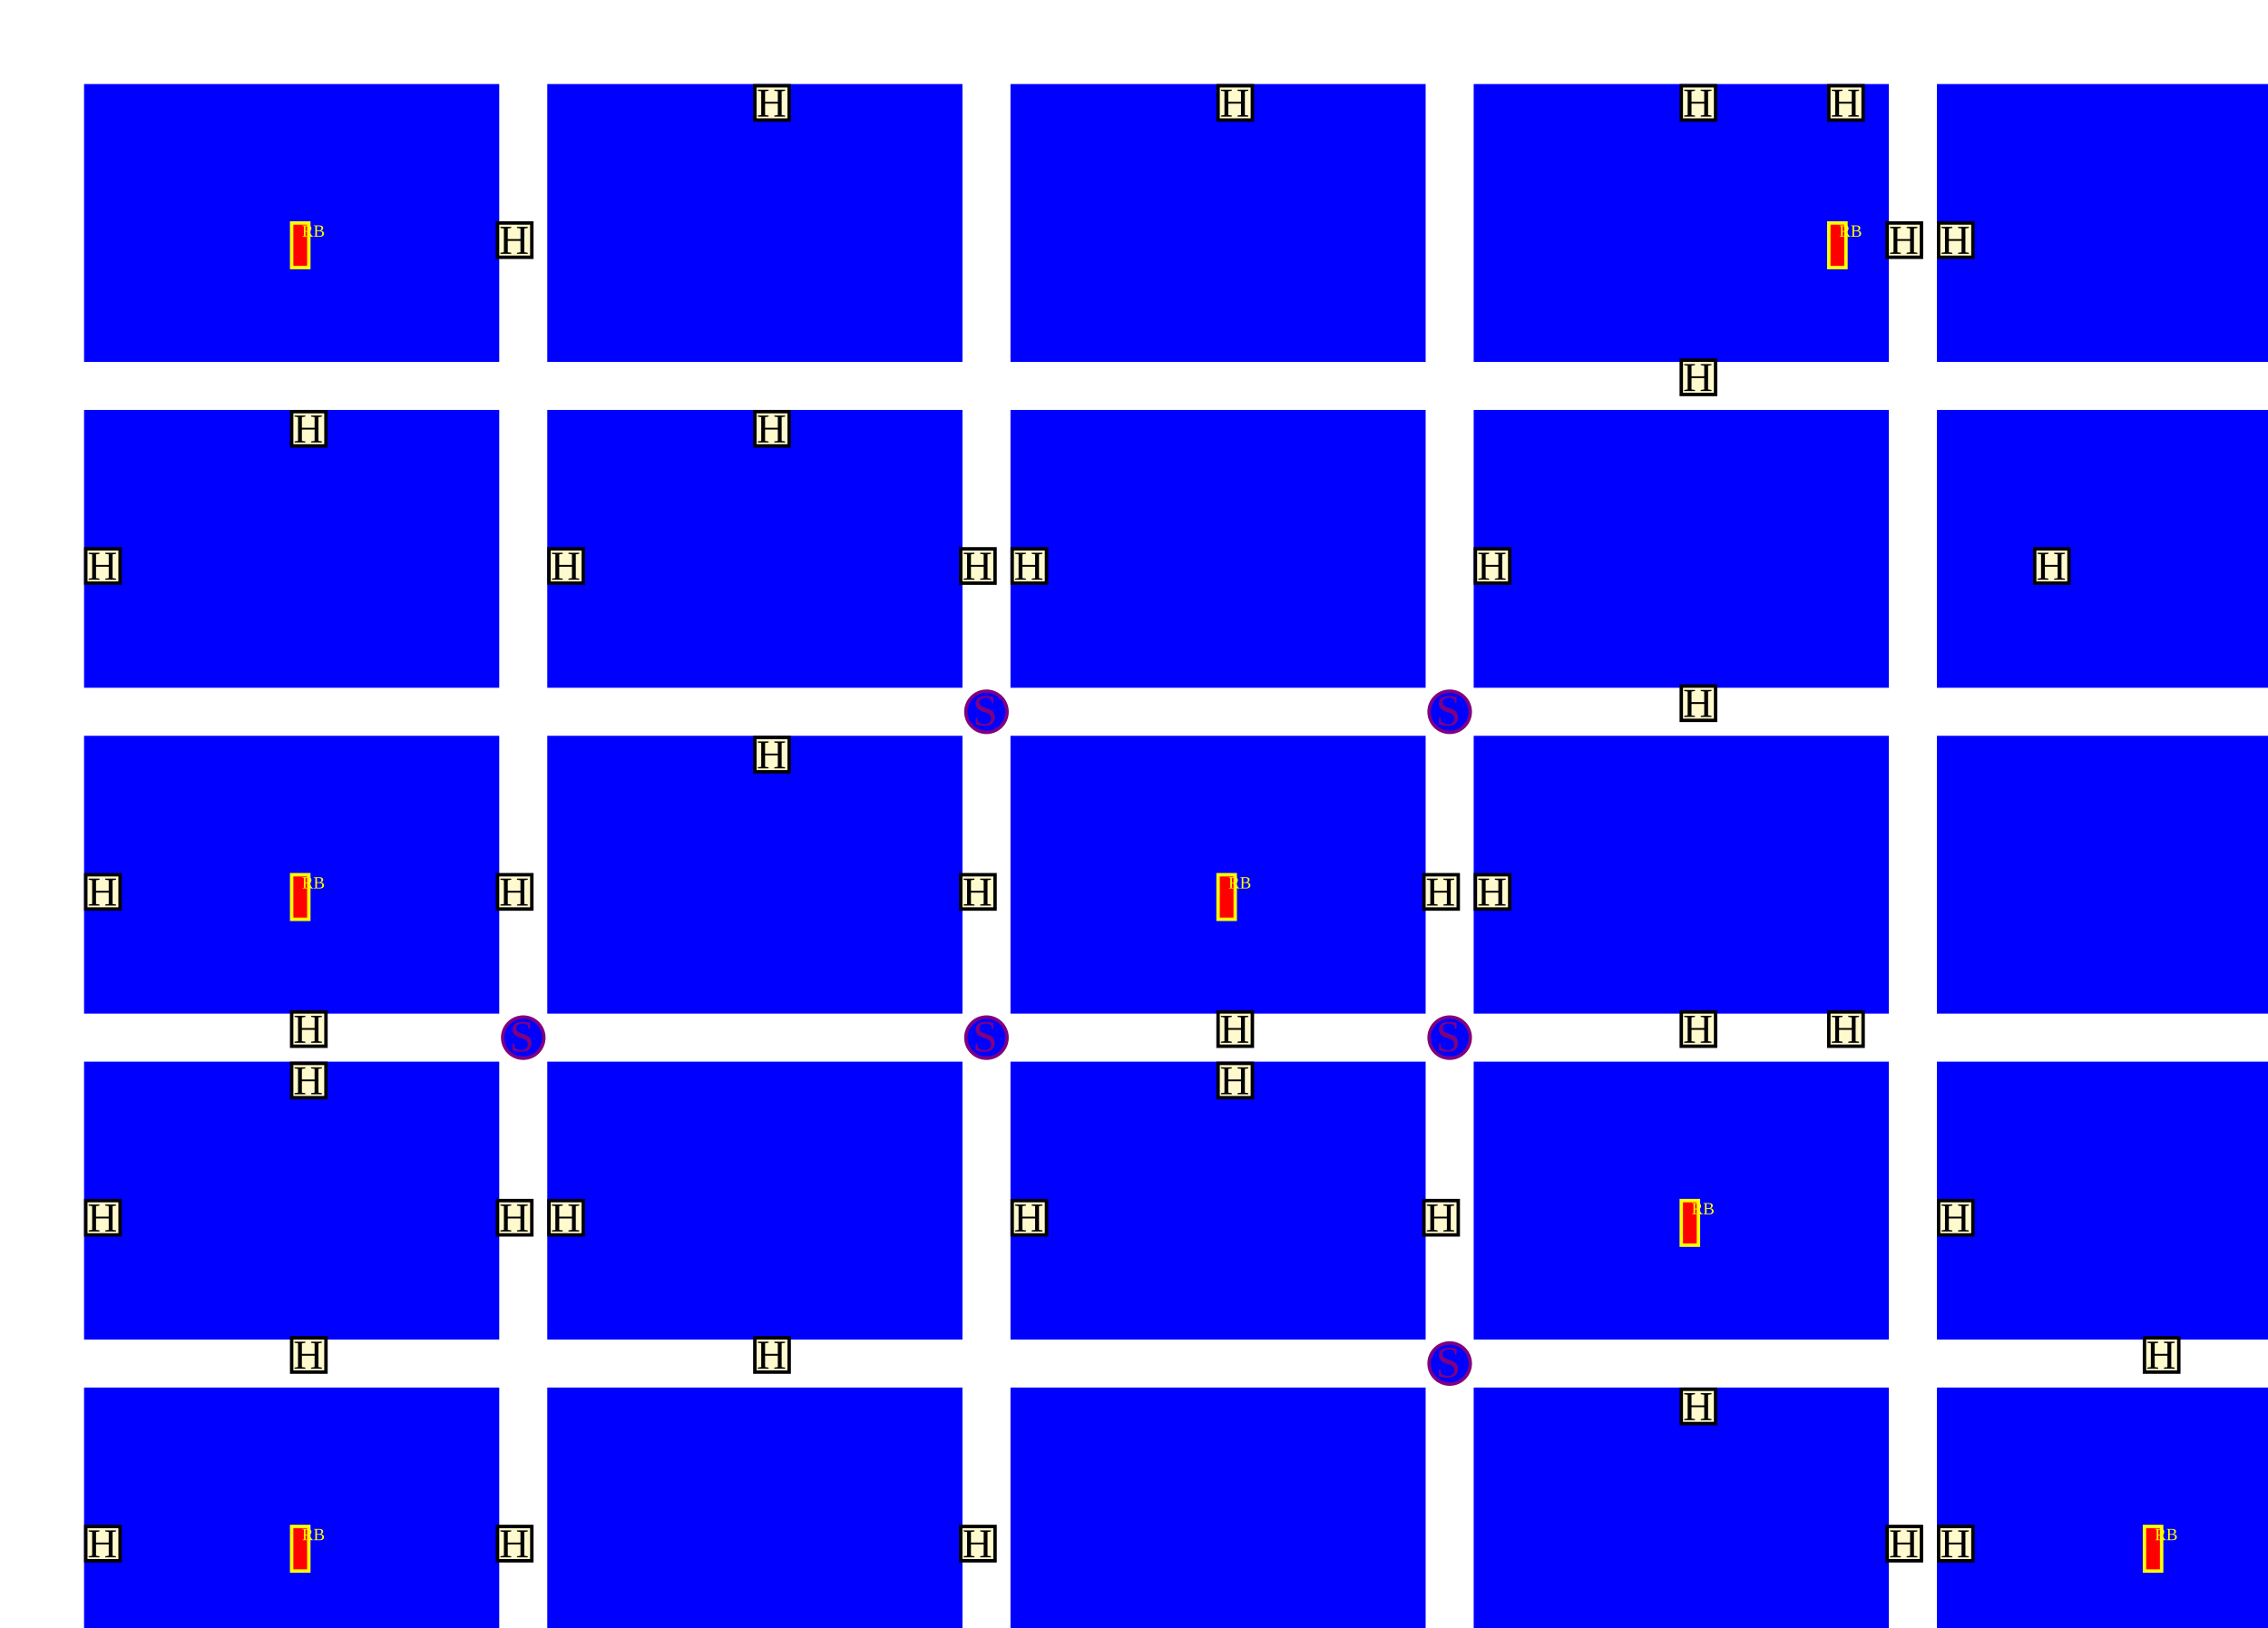
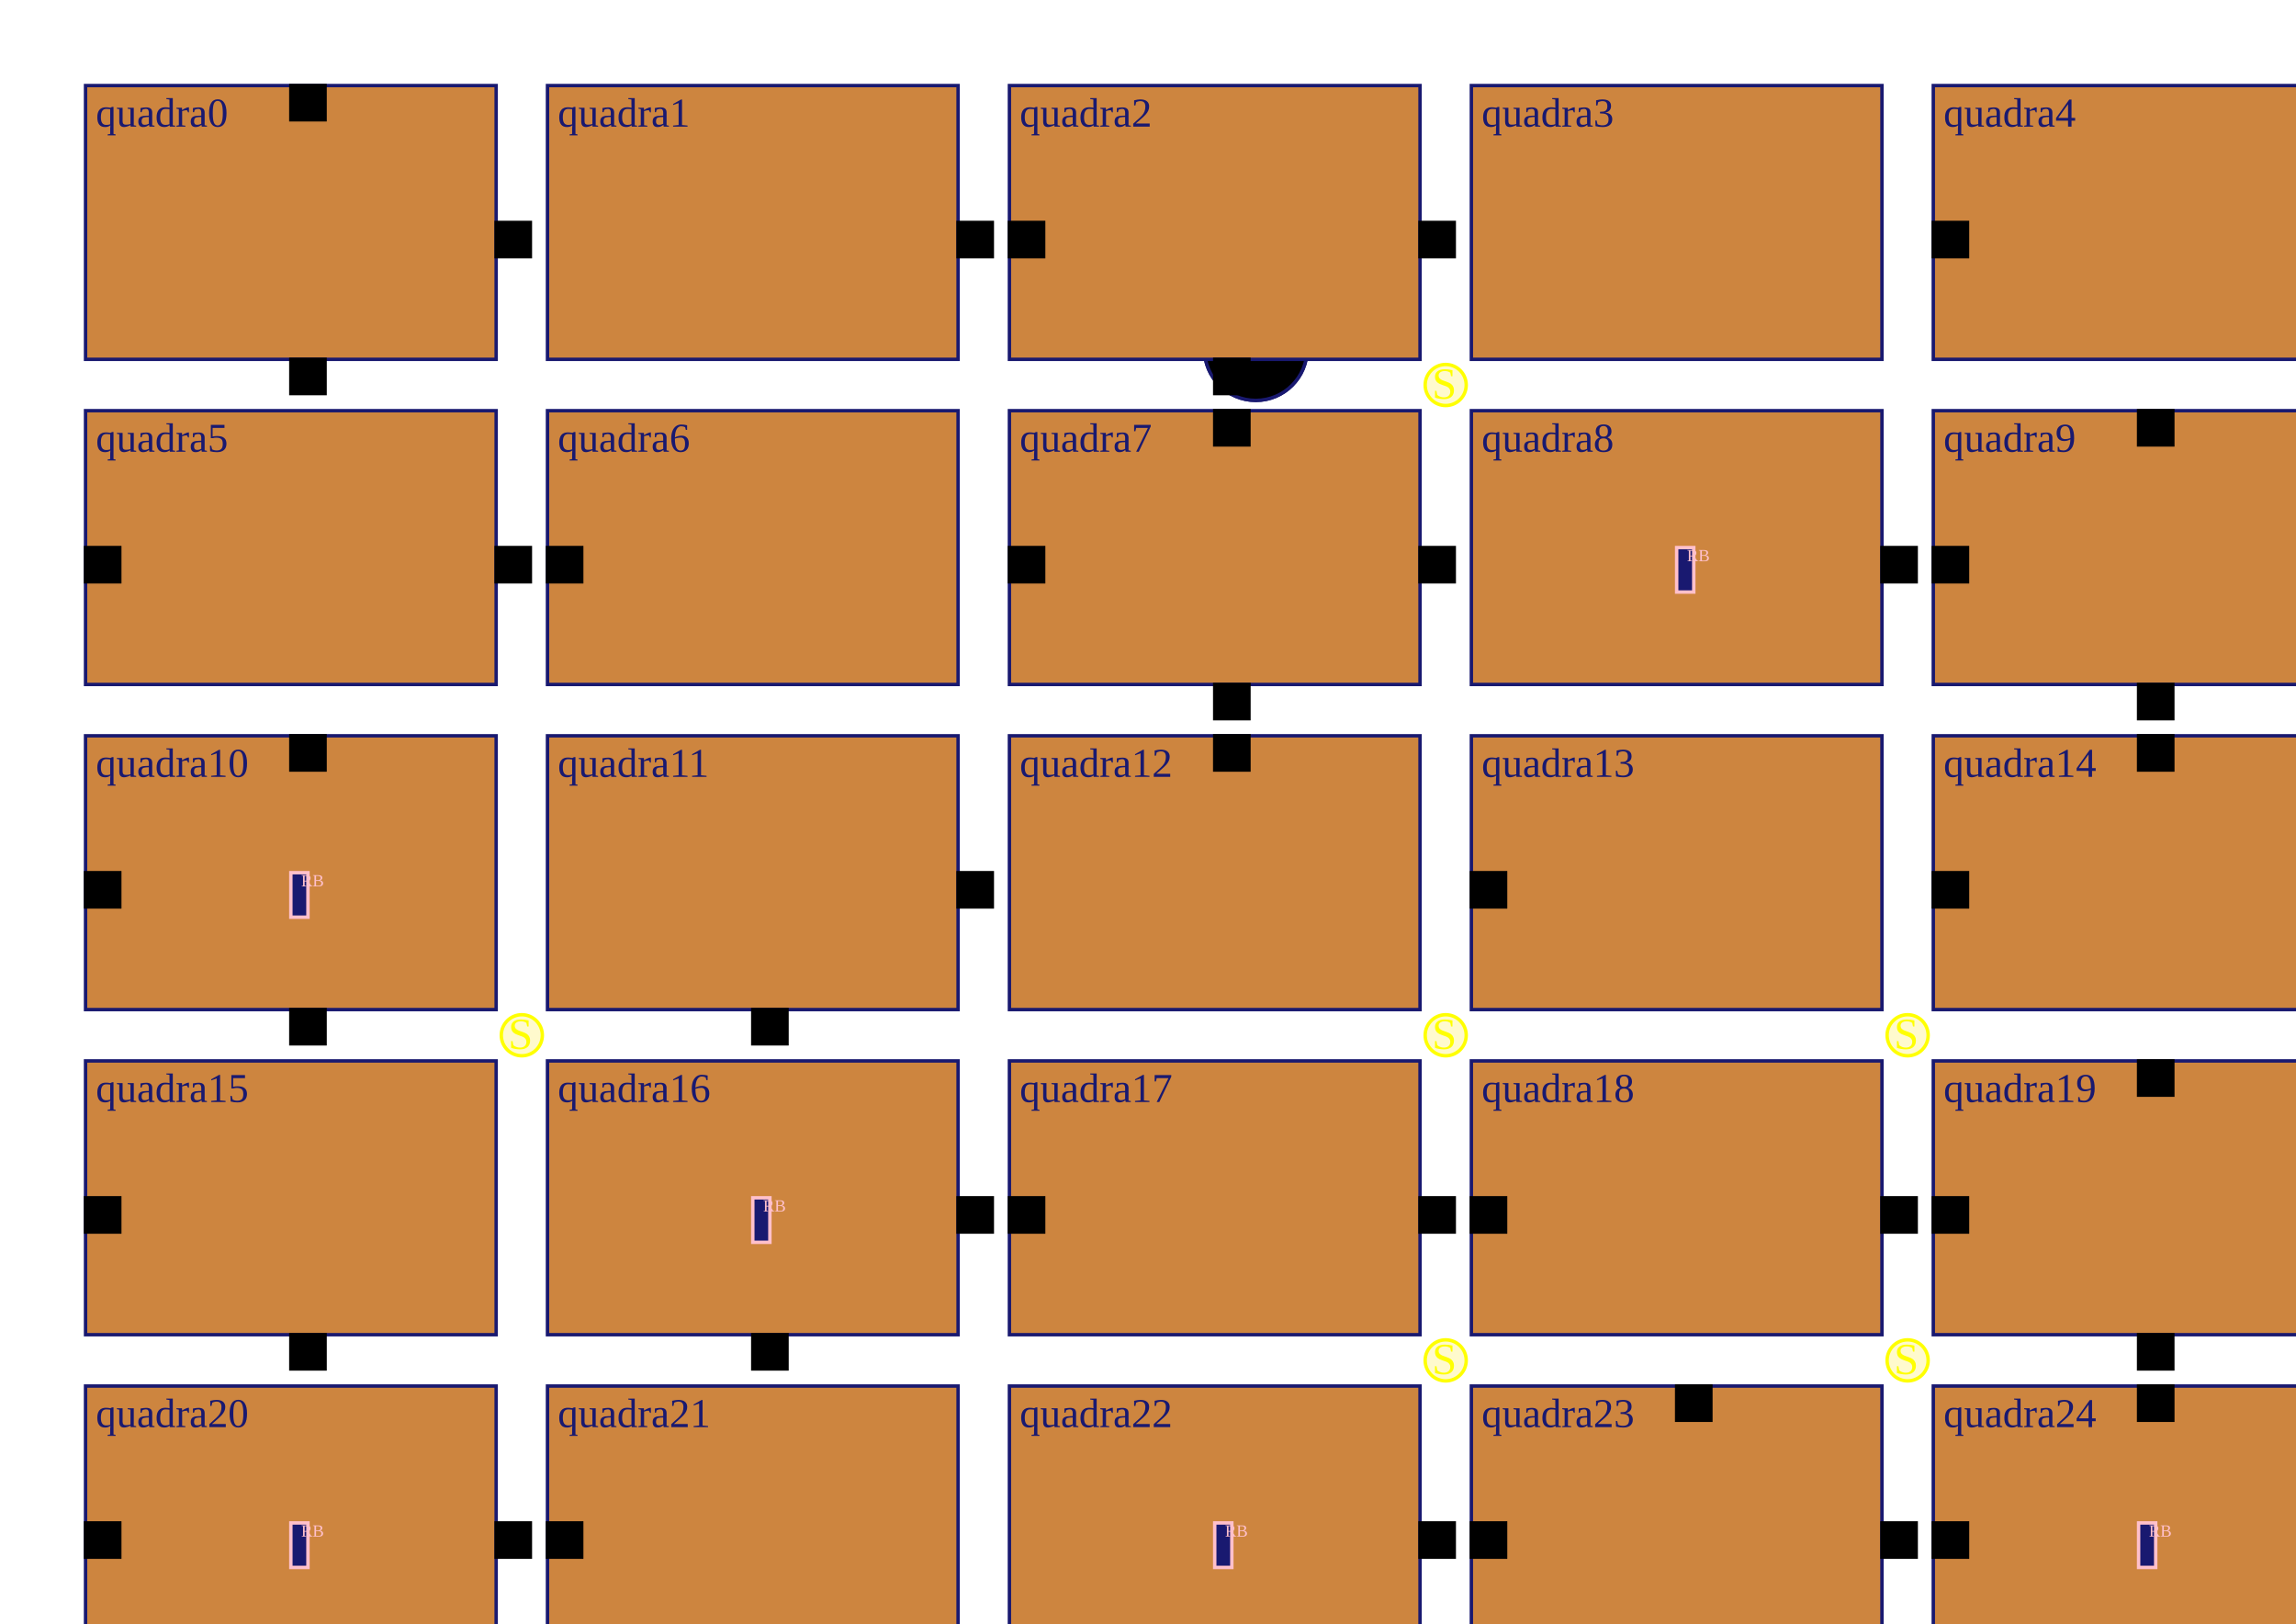
<svg>
-   <circle cx="448" cy="426" r="15" fill="black" stroke="midnightblue" stroke-width="1" />
-   <rect x="380" y="322" width="30" height="30" fill="black" stroke="midnightblue" stroke-width="1" />
-   <circle cx="448" cy="426" r="15" fill="black" stroke="midnightblue" stroke-width="1" />
-   <rect x="380" y="322" width="30" height="30" fill="black" stroke="midnightblue" stroke-width="1" />
-   <rect x="25" y="25" width="120" height="80" fill="blue" stroke="blue" stroke-width="1" />
-   <text x="28" y="37" font-size="12" fill="blue"> quadra0 </text>
-   <rect x="160" y="25" width="120" height="80" fill="blue" stroke="blue" stroke-width="1" />
-   <text x="163" y="37" font-size="12" fill="blue"> quadra1 </text>
-   <rect x="295" y="25" width="120" height="80" fill="blue" stroke="blue" stroke-width="1" />
-   <text x="298" y="37" font-size="12" fill="blue"> quadra2 </text>
-   <rect x="430" y="25" width="120" height="80" fill="blue" stroke="blue" stroke-width="1" />
-   <text x="433" y="37" font-size="12" fill="blue"> quadra3 </text>
-   <rect x="565" y="25" width="120" height="80" fill="blue" stroke="blue" stroke-width="1" />
-   <text x="568" y="37" font-size="12" fill="blue"> quadra4 </text>
-   <rect x="25" y="120" width="120" height="80" fill="blue" stroke="blue" stroke-width="1" />
-   <text x="28" y="132" font-size="12" fill="blue"> quadra5 </text>
-   <rect x="160" y="120" width="120" height="80" fill="blue" stroke="blue" stroke-width="1" />
-   <text x="163" y="132" font-size="12" fill="blue"> quadra6 </text>
-   <rect x="295" y="120" width="120" height="80" fill="blue" stroke="blue" stroke-width="1" />
-   <text x="298" y="132" font-size="12" fill="blue"> quadra7 </text>
-   <rect x="430" y="120" width="120" height="80" fill="blue" stroke="blue" stroke-width="1" />
-   <text x="433" y="132" font-size="12" fill="blue"> quadra8 </text>
-   <rect x="565" y="120" width="120" height="80" fill="blue" stroke="blue" stroke-width="1" />
-   <text x="568" y="132" font-size="12" fill="blue"> quadra9 </text>
-   <rect x="25" y="215" width="120" height="80" fill="blue" stroke="blue" stroke-width="1" />
-   <text x="28" y="227" font-size="12" fill="blue"> quadra10 </text>
-   <rect x="160" y="215" width="120" height="80" fill="blue" stroke="blue" stroke-width="1" />
-   <text x="163" y="227" font-size="12" fill="blue"> quadra11 </text>
-   <rect x="295" y="215" width="120" height="80" fill="blue" stroke="blue" stroke-width="1" />
-   <text x="298" y="227" font-size="12" fill="blue"> quadra12 </text>
-   <rect x="430" y="215" width="120" height="80" fill="blue" stroke="blue" stroke-width="1" />
-   <text x="433" y="227" font-size="12" fill="blue"> quadra13 </text>
-   <rect x="565" y="215" width="120" height="80" fill="blue" stroke="blue" stroke-width="1" />
-   <text x="568" y="227" font-size="12" fill="blue"> quadra14 </text>
-   <rect x="25" y="310" width="120" height="80" fill="blue" stroke="blue" stroke-width="1" />
-   <text x="28" y="322" font-size="12" fill="blue"> quadra15 </text>
-   <rect x="160" y="310" width="120" height="80" fill="blue" stroke="blue" stroke-width="1" />
-   <text x="163" y="322" font-size="12" fill="blue"> quadra16 </text>
-   <rect x="295" y="310" width="120" height="80" fill="blue" stroke="blue" stroke-width="1" />
-   <text x="298" y="322" font-size="12" fill="blue"> quadra17 </text>
-   <rect x="430" y="310" width="120" height="80" fill="blue" stroke="blue" stroke-width="1" />
-   <text x="433" y="322" font-size="12" fill="blue"> quadra18 </text>
-   <rect x="565" y="310" width="120" height="80" fill="blue" stroke="blue" stroke-width="1" />
-   <text x="568" y="322" font-size="12" fill="blue"> quadra19 </text>
-   <rect x="25" y="405" width="120" height="80" fill="blue" stroke="blue" stroke-width="1" />
-   <text x="28" y="417" font-size="12" fill="blue"> quadra20 </text>
-   <rect x="160" y="405" width="120" height="80" fill="blue" stroke="blue" stroke-width="1" />
-   <text x="163" y="417" font-size="12" fill="blue"> quadra21 </text>
-   <rect x="295" y="405" width="120" height="80" fill="blue" stroke="blue" stroke-width="1" />
-   <text x="298" y="417" font-size="12" fill="blue"> quadra22 </text>
-   <rect x="430" y="405" width="120" height="80" fill="blue" stroke="blue" stroke-width="1" />
-   <text x="433" y="417" font-size="12" fill="blue"> quadra23 </text>
-   <rect x="565" y="405" width="120" height="80" fill="blue" stroke="blue" stroke-width="1" />
-   <text x="568" y="417" font-size="12" fill="blue"> quadra24 </text>
-   <rect x="145" y="65" width="10" height="10" fill="lemonchiffon" stroke="black" stroke-width="1" />
+   <circle cx="367" cy="102" r="15" fill="black" stroke="midnightblue" stroke-width="1" />
+   <rect x="507" y="256" width="30" height="30" fill="black" stroke="midnightblue" stroke-width="1" />
+   <circle cx="367" cy="102" r="15" fill="black" stroke="midnightblue" stroke-width="1" />
+   <rect x="507" y="256" width="30" height="30" fill="black" stroke="midnightblue" stroke-width="1" />
+   <rect x="25" y="25" width="120" height="80" fill="peru" stroke="midnightblue" stroke-width="1" />
+   <text x="28" y="37" font-size="12" fill="midnightblue"> quadra0 </text>
+   <rect x="160" y="25" width="120" height="80" fill="peru" stroke="midnightblue" stroke-width="1" />
+   <text x="163" y="37" font-size="12" fill="midnightblue"> quadra1 </text>
+   <rect x="295" y="25" width="120" height="80" fill="peru" stroke="midnightblue" stroke-width="1" />
+   <text x="298" y="37" font-size="12" fill="midnightblue"> quadra2 </text>
+   <rect x="430" y="25" width="120" height="80" fill="peru" stroke="midnightblue" stroke-width="1" />
+   <text x="433" y="37" font-size="12" fill="midnightblue"> quadra3 </text>
+   <rect x="565" y="25" width="120" height="80" fill="peru" stroke="midnightblue" stroke-width="1" />
+   <text x="568" y="37" font-size="12" fill="midnightblue"> quadra4 </text>
+   <rect x="25" y="120" width="120" height="80" fill="peru" stroke="midnightblue" stroke-width="1" />
+   <text x="28" y="132" font-size="12" fill="midnightblue"> quadra5 </text>
+   <rect x="160" y="120" width="120" height="80" fill="peru" stroke="midnightblue" stroke-width="1" />
+   <text x="163" y="132" font-size="12" fill="midnightblue"> quadra6 </text>
+   <rect x="295" y="120" width="120" height="80" fill="peru" stroke="midnightblue" stroke-width="1" />
+   <text x="298" y="132" font-size="12" fill="midnightblue"> quadra7 </text>
+   <rect x="430" y="120" width="120" height="80" fill="peru" stroke="midnightblue" stroke-width="1" />
+   <text x="433" y="132" font-size="12" fill="midnightblue"> quadra8 </text>
+   <rect x="565" y="120" width="120" height="80" fill="peru" stroke="midnightblue" stroke-width="1" />
+   <text x="568" y="132" font-size="12" fill="midnightblue"> quadra9 </text>
+   <rect x="25" y="215" width="120" height="80" fill="peru" stroke="midnightblue" stroke-width="1" />
+   <text x="28" y="227" font-size="12" fill="midnightblue"> quadra10 </text>
+   <rect x="160" y="215" width="120" height="80" fill="peru" stroke="midnightblue" stroke-width="1" />
+   <text x="163" y="227" font-size="12" fill="midnightblue"> quadra11 </text>
+   <rect x="295" y="215" width="120" height="80" fill="peru" stroke="midnightblue" stroke-width="1" />
+   <text x="298" y="227" font-size="12" fill="midnightblue"> quadra12 </text>
+   <rect x="430" y="215" width="120" height="80" fill="peru" stroke="midnightblue" stroke-width="1" />
+   <text x="433" y="227" font-size="12" fill="midnightblue"> quadra13 </text>
+   <rect x="565" y="215" width="120" height="80" fill="peru" stroke="midnightblue" stroke-width="1" />
+   <text x="568" y="227" font-size="12" fill="midnightblue"> quadra14 </text>
+   <rect x="25" y="310" width="120" height="80" fill="peru" stroke="midnightblue" stroke-width="1" />
+   <text x="28" y="322" font-size="12" fill="midnightblue"> quadra15 </text>
+   <rect x="160" y="310" width="120" height="80" fill="peru" stroke="midnightblue" stroke-width="1" />
+   <text x="163" y="322" font-size="12" fill="midnightblue"> quadra16 </text>
+   <rect x="295" y="310" width="120" height="80" fill="peru" stroke="midnightblue" stroke-width="1" />
+   <text x="298" y="322" font-size="12" fill="midnightblue"> quadra17 </text>
+   <rect x="430" y="310" width="120" height="80" fill="peru" stroke="midnightblue" stroke-width="1" />
+   <text x="433" y="322" font-size="12" fill="midnightblue"> quadra18 </text>
+   <rect x="565" y="310" width="120" height="80" fill="peru" stroke="midnightblue" stroke-width="1" />
+   <text x="568" y="322" font-size="12" fill="midnightblue"> quadra19 </text>
+   <rect x="25" y="405" width="120" height="80" fill="peru" stroke="midnightblue" stroke-width="1" />
+   <text x="28" y="417" font-size="12" fill="midnightblue"> quadra20 </text>
+   <rect x="160" y="405" width="120" height="80" fill="peru" stroke="midnightblue" stroke-width="1" />
+   <text x="163" y="417" font-size="12" fill="midnightblue"> quadra21 </text>
+   <rect x="295" y="405" width="120" height="80" fill="peru" stroke="midnightblue" stroke-width="1" />
+   <text x="298" y="417" font-size="12" fill="midnightblue"> quadra22 </text>
+   <rect x="430" y="405" width="120" height="80" fill="peru" stroke="midnightblue" stroke-width="1" />
+   <text x="433" y="417" font-size="12" fill="midnightblue"> quadra23 </text>
+   <rect x="565" y="405" width="120" height="80" fill="peru" stroke="midnightblue" stroke-width="1" />
+   <text x="568" y="417" font-size="12" fill="midnightblue"> quadra24 </text>
+   <rect x="85" y="25" width="10" height="10" fill="black" stroke="black" stroke-width="1" />
+   <text x="85.5" y="34" font-size="12" fill="black"> H </text>
+   <rect x="145" y="65" width="10" height="10" fill="black" stroke="black" stroke-width="1" />
  <text x="145.5" y="74" font-size="12" fill="black"> H </text>
-   <rect x="220" y="25" width="10" height="10" fill="lemonchiffon" stroke="black" stroke-width="1" />
-   <text x="220.5" y="34" font-size="12" fill="black"> H </text>
-   <rect x="355" y="25" width="10" height="10" fill="lemonchiffon" stroke="black" stroke-width="1" />
-   <text x="355.5" y="34" font-size="12" fill="black"> H </text>
-   <rect x="490" y="25" width="10" height="10" fill="lemonchiffon" stroke="black" stroke-width="1" />
-   <text x="490.5" y="34" font-size="12" fill="black"> H </text>
-   <rect x="550" y="65" width="10" height="10" fill="lemonchiffon" stroke="black" stroke-width="1" />
-   <text x="550.5" y="74" font-size="12" fill="black"> H </text>
-   <rect x="490" y="105" width="10" height="10" fill="lemonchiffon" stroke="black" stroke-width="1" />
-   <text x="490.5" y="114" font-size="12" fill="black"> H </text>
-   <rect x="533" y="25" width="10" height="10" fill="lemonchiffon" stroke="black" stroke-width="1" />
-   <text x="533.5" y="34" font-size="12" fill="black"> H </text>
-   <rect x="565" y="65" width="10" height="10" fill="lemonchiffon" stroke="black" stroke-width="1" />
+   <rect x="85" y="105" width="10" height="10" fill="black" stroke="black" stroke-width="1" />
+   <text x="85.5" y="114" font-size="12" fill="black"> H </text>
+   <rect x="280" y="65" width="10" height="10" fill="black" stroke="black" stroke-width="1" />
+   <text x="280.5" y="74" font-size="12" fill="black"> H </text>
+   <rect x="415" y="65" width="10" height="10" fill="black" stroke="black" stroke-width="1" />
+   <text x="415.5" y="74" font-size="12" fill="black"> H </text>
+   <rect x="355" y="105" width="10" height="10" fill="black" stroke="black" stroke-width="1" />
+   <text x="355.5" y="114" font-size="12" fill="black"> H </text>
+   <rect x="295" y="65" width="10" height="10" fill="black" stroke="black" stroke-width="1" />
+   <text x="295.5" y="74" font-size="12" fill="black"> H </text>
+   <rect x="685" y="65" width="10" height="10" fill="black" stroke="black" stroke-width="1" />
+   <text x="685.5" y="74" font-size="12" fill="black"> H </text>
+   <rect x="565" y="65" width="10" height="10" fill="black" stroke="black" stroke-width="1" />
  <text x="565.5" y="74" font-size="12" fill="black"> H </text>
-   <rect x="85" y="120" width="10" height="10" fill="lemonchiffon" stroke="black" stroke-width="1" />
-   <text x="85.5" y="129" font-size="12" fill="black"> H </text>
-   <rect x="25" y="160" width="10" height="10" fill="lemonchiffon" stroke="black" stroke-width="1" />
+   <rect x="145" y="160" width="10" height="10" fill="black" stroke="black" stroke-width="1" />
+   <text x="145.5" y="169" font-size="12" fill="black"> H </text>
+   <rect x="25" y="160" width="10" height="10" fill="black" stroke="black" stroke-width="1" />
  <text x="25.5" y="169" font-size="12" fill="black"> H </text>
-   <rect x="220" y="120" width="10" height="10" fill="lemonchiffon" stroke="black" stroke-width="1" />
-   <text x="220.5" y="129" font-size="12" fill="black"> H </text>
-   <rect x="280" y="160" width="10" height="10" fill="lemonchiffon" stroke="black" stroke-width="1" />
-   <text x="280.5" y="169" font-size="12" fill="black"> H </text>
-   <rect x="160" y="160" width="10" height="10" fill="lemonchiffon" stroke="black" stroke-width="1" />
+   <rect x="160" y="160" width="10" height="10" fill="black" stroke="black" stroke-width="1" />
  <text x="160.5" y="169" font-size="12" fill="black"> H </text>
-   <rect x="295" y="160" width="10" height="10" fill="lemonchiffon" stroke="black" stroke-width="1" />
+   <rect x="355" y="120" width="10" height="10" fill="black" stroke="black" stroke-width="1" />
+   <text x="355.5" y="129" font-size="12" fill="black"> H </text>
+   <rect x="415" y="160" width="10" height="10" fill="black" stroke="black" stroke-width="1" />
+   <text x="415.5" y="169" font-size="12" fill="black"> H </text>
+   <rect x="355" y="200" width="10" height="10" fill="black" stroke="black" stroke-width="1" />
+   <text x="355.5" y="209" font-size="12" fill="black"> H </text>
+   <rect x="295" y="160" width="10" height="10" fill="black" stroke="black" stroke-width="1" />
  <text x="295.5" y="169" font-size="12" fill="black"> H </text>
-   <rect x="490" y="200" width="10" height="10" fill="lemonchiffon" stroke="black" stroke-width="1" />
-   <text x="490.5" y="209" font-size="12" fill="black"> H </text>
-   <rect x="430" y="160" width="10" height="10" fill="lemonchiffon" stroke="black" stroke-width="1" />
-   <text x="430.5" y="169" font-size="12" fill="black"> H </text>
-   <rect x="593" y="160" width="10" height="10" fill="lemonchiffon" stroke="black" stroke-width="1" />
-   <text x="593.5" y="169" font-size="12" fill="black"> H </text>
-   <rect x="145" y="255" width="10" height="10" fill="lemonchiffon" stroke="black" stroke-width="1" />
-   <text x="145.5" y="264" font-size="12" fill="black"> H </text>
-   <rect x="85" y="295" width="10" height="10" fill="lemonchiffon" stroke="black" stroke-width="1" />
+   <rect x="550" y="160" width="10" height="10" fill="black" stroke="black" stroke-width="1" />
+   <text x="550.5" y="169" font-size="12" fill="black"> H </text>
+   <rect x="625" y="120" width="10" height="10" fill="black" stroke="black" stroke-width="1" />
+   <text x="625.5" y="129" font-size="12" fill="black"> H </text>
+   <rect x="625" y="200" width="10" height="10" fill="black" stroke="black" stroke-width="1" />
+   <text x="625.5" y="209" font-size="12" fill="black"> H </text>
+   <rect x="565" y="160" width="10" height="10" fill="black" stroke="black" stroke-width="1" />
+   <text x="565.5" y="169" font-size="12" fill="black"> H </text>
+   <rect x="85" y="215" width="10" height="10" fill="black" stroke="black" stroke-width="1" />
+   <text x="85.5" y="224" font-size="12" fill="black"> H </text>
+   <rect x="85" y="295" width="10" height="10" fill="black" stroke="black" stroke-width="1" />
  <text x="85.5" y="304" font-size="12" fill="black"> H </text>
-   <rect x="25" y="255" width="10" height="10" fill="lemonchiffon" stroke="black" stroke-width="1" />
+   <rect x="25" y="255" width="10" height="10" fill="black" stroke="black" stroke-width="1" />
  <text x="25.5" y="264" font-size="12" fill="black"> H </text>
-   <rect x="220" y="215" width="10" height="10" fill="lemonchiffon" stroke="black" stroke-width="1" />
-   <text x="220.5" y="224" font-size="12" fill="black"> H </text>
-   <rect x="280" y="255" width="10" height="10" fill="lemonchiffon" stroke="black" stroke-width="1" />
+   <rect x="280" y="255" width="10" height="10" fill="black" stroke="black" stroke-width="1" />
  <text x="280.5" y="264" font-size="12" fill="black"> H </text>
-   <rect x="415" y="255" width="10" height="10" fill="lemonchiffon" stroke="black" stroke-width="1" />
-   <text x="415.5" y="264" font-size="12" fill="black"> H </text>
-   <rect x="355" y="295" width="10" height="10" fill="lemonchiffon" stroke="black" stroke-width="1" />
-   <text x="355.5" y="304" font-size="12" fill="black"> H </text>
-   <rect x="490" y="295" width="10" height="10" fill="lemonchiffon" stroke="black" stroke-width="1" />
-   <text x="490.5" y="304" font-size="12" fill="black"> H </text>
-   <rect x="430" y="255" width="10" height="10" fill="lemonchiffon" stroke="black" stroke-width="1" />
+   <rect x="220" y="295" width="10" height="10" fill="black" stroke="black" stroke-width="1" />
+   <text x="220.5" y="304" font-size="12" fill="black"> H </text>
+   <rect x="355" y="215" width="10" height="10" fill="black" stroke="black" stroke-width="1" />
+   <text x="355.5" y="224" font-size="12" fill="black"> H </text>
+   <rect x="430" y="255" width="10" height="10" fill="black" stroke="black" stroke-width="1" />
  <text x="430.5" y="264" font-size="12" fill="black"> H </text>
-   <rect x="533" y="295" width="10" height="10" fill="lemonchiffon" stroke="black" stroke-width="1" />
-   <text x="533.5" y="304" font-size="12" fill="black"> H </text>
-   <rect x="85" y="310" width="10" height="10" fill="lemonchiffon" stroke="black" stroke-width="1" />
-   <text x="85.5" y="319" font-size="12" fill="black"> H </text>
-   <rect x="145" y="350" width="10" height="10" fill="lemonchiffon" stroke="black" stroke-width="1" />
-   <text x="145.5" y="359" font-size="12" fill="black"> H </text>
-   <rect x="85" y="390" width="10" height="10" fill="lemonchiffon" stroke="black" stroke-width="1" />
+   <rect x="625" y="215" width="10" height="10" fill="black" stroke="black" stroke-width="1" />
+   <text x="625.5" y="224" font-size="12" fill="black"> H </text>
+   <rect x="685" y="255" width="10" height="10" fill="black" stroke="black" stroke-width="1" />
+   <text x="685.5" y="264" font-size="12" fill="black"> H </text>
+   <rect x="565" y="255" width="10" height="10" fill="black" stroke="black" stroke-width="1" />
+   <text x="565.5" y="264" font-size="12" fill="black"> H </text>
+   <rect x="85" y="390" width="10" height="10" fill="black" stroke="black" stroke-width="1" />
  <text x="85.5" y="399" font-size="12" fill="black"> H </text>
-   <rect x="25" y="350" width="10" height="10" fill="lemonchiffon" stroke="black" stroke-width="1" />
+   <rect x="25" y="350" width="10" height="10" fill="black" stroke="black" stroke-width="1" />
  <text x="25.5" y="359" font-size="12" fill="black"> H </text>
-   <rect x="220" y="390" width="10" height="10" fill="lemonchiffon" stroke="black" stroke-width="1" />
+   <rect x="280" y="350" width="10" height="10" fill="black" stroke="black" stroke-width="1" />
+   <text x="280.5" y="359" font-size="12" fill="black"> H </text>
+   <rect x="220" y="390" width="10" height="10" fill="black" stroke="black" stroke-width="1" />
  <text x="220.5" y="399" font-size="12" fill="black"> H </text>
-   <rect x="160" y="350" width="10" height="10" fill="lemonchiffon" stroke="black" stroke-width="1" />
-   <text x="160.5" y="359" font-size="12" fill="black"> H </text>
-   <rect x="355" y="310" width="10" height="10" fill="lemonchiffon" stroke="black" stroke-width="1" />
-   <text x="355.5" y="319" font-size="12" fill="black"> H </text>
-   <rect x="415" y="350" width="10" height="10" fill="lemonchiffon" stroke="black" stroke-width="1" />
+   <rect x="415" y="350" width="10" height="10" fill="black" stroke="black" stroke-width="1" />
  <text x="415.5" y="359" font-size="12" fill="black"> H </text>
-   <rect x="295" y="350" width="10" height="10" fill="lemonchiffon" stroke="black" stroke-width="1" />
+   <rect x="295" y="350" width="10" height="10" fill="black" stroke="black" stroke-width="1" />
  <text x="295.5" y="359" font-size="12" fill="black"> H </text>
-   <rect x="625" y="390" width="10" height="10" fill="lemonchiffon" stroke="black" stroke-width="1" />
+   <rect x="550" y="350" width="10" height="10" fill="black" stroke="black" stroke-width="1" />
+   <text x="550.5" y="359" font-size="12" fill="black"> H </text>
+   <rect x="430" y="350" width="10" height="10" fill="black" stroke="black" stroke-width="1" />
+   <text x="430.5" y="359" font-size="12" fill="black"> H </text>
+   <rect x="625" y="310" width="10" height="10" fill="black" stroke="black" stroke-width="1" />
+   <text x="625.5" y="319" font-size="12" fill="black"> H </text>
+   <rect x="625" y="390" width="10" height="10" fill="black" stroke="black" stroke-width="1" />
  <text x="625.5" y="399" font-size="12" fill="black"> H </text>
-   <rect x="565" y="350" width="10" height="10" fill="lemonchiffon" stroke="black" stroke-width="1" />
+   <rect x="565" y="350" width="10" height="10" fill="black" stroke="black" stroke-width="1" />
  <text x="565.5" y="359" font-size="12" fill="black"> H </text>
-   <rect x="145" y="445" width="10" height="10" fill="lemonchiffon" stroke="black" stroke-width="1" />
+   <rect x="145" y="445" width="10" height="10" fill="black" stroke="black" stroke-width="1" />
  <text x="145.5" y="454" font-size="12" fill="black"> H </text>
-   <rect x="85" y="485" width="10" height="10" fill="lemonchiffon" stroke="black" stroke-width="1" />
+   <rect x="85" y="485" width="10" height="10" fill="black" stroke="black" stroke-width="1" />
  <text x="85.5" y="494" font-size="12" fill="black"> H </text>
-   <rect x="25" y="445" width="10" height="10" fill="lemonchiffon" stroke="black" stroke-width="1" />
+   <rect x="25" y="445" width="10" height="10" fill="black" stroke="black" stroke-width="1" />
  <text x="25.5" y="454" font-size="12" fill="black"> H </text>
-   <rect x="280" y="445" width="10" height="10" fill="lemonchiffon" stroke="black" stroke-width="1" />
-   <text x="280.5" y="454" font-size="12" fill="black"> H </text>
-   <rect x="355" y="485" width="10" height="10" fill="lemonchiffon" stroke="black" stroke-width="1" />
-   <text x="355.5" y="494" font-size="12" fill="black"> H </text>
-   <rect x="490" y="405" width="10" height="10" fill="lemonchiffon" stroke="black" stroke-width="1" />
+   <rect x="220" y="485" width="10" height="10" fill="black" stroke="black" stroke-width="1" />
+   <text x="220.5" y="494" font-size="12" fill="black"> H </text>
+   <rect x="160" y="445" width="10" height="10" fill="black" stroke="black" stroke-width="1" />
+   <text x="160.5" y="454" font-size="12" fill="black"> H </text>
+   <rect x="415" y="445" width="10" height="10" fill="black" stroke="black" stroke-width="1" />
+   <text x="415.5" y="454" font-size="12" fill="black"> H </text>
+   <rect x="490" y="405" width="10" height="10" fill="black" stroke="black" stroke-width="1" />
  <text x="490.5" y="414" font-size="12" fill="black"> H </text>
-   <rect x="550" y="445" width="10" height="10" fill="lemonchiffon" stroke="black" stroke-width="1" />
+   <rect x="550" y="445" width="10" height="10" fill="black" stroke="black" stroke-width="1" />
  <text x="550.5" y="454" font-size="12" fill="black"> H </text>
-   <rect x="490" y="485" width="10" height="10" fill="lemonchiffon" stroke="black" stroke-width="1" />
+   <rect x="490" y="485" width="10" height="10" fill="black" stroke="black" stroke-width="1" />
  <text x="490.5" y="494" font-size="12" fill="black"> H </text>
-   <rect x="565" y="445" width="10" height="10" fill="lemonchiffon" stroke="black" stroke-width="1" />
+   <rect x="430" y="445" width="10" height="10" fill="black" stroke="black" stroke-width="1" />
+   <text x="430.5" y="454" font-size="12" fill="black"> H </text>
+   <rect x="625" y="405" width="10" height="10" fill="black" stroke="black" stroke-width="1" />
+   <text x="625.5" y="414" font-size="12" fill="black"> H </text>
+   <rect x="625" y="485" width="10" height="10" fill="black" stroke="black" stroke-width="1" />
+   <text x="625.5" y="494" font-size="12" fill="black"> H </text>
+   <rect x="565" y="445" width="10" height="10" fill="black" stroke="black" stroke-width="1" />
  <text x="565.5" y="454" font-size="12" fill="black"> H </text>
-   <circle cx="287.5" cy="207.5" r="6" fill="blue" stroke="purple" stroke-width="1" />
-   <text x="283.5" y="211.5" font-size="13" fill="purple"> S </text>
-   <circle cx="422.5" cy="207.5" r="6" fill="blue" stroke="purple" stroke-width="1" />
-   <text x="418.5" y="211.5" font-size="13" fill="purple"> S </text>
-   <circle cx="152.5" cy="302.5" r="6" fill="blue" stroke="purple" stroke-width="1" />
-   <text x="148.5" y="306.5" font-size="13" fill="purple"> S </text>
-   <circle cx="287.5" cy="302.5" r="6" fill="blue" stroke="purple" stroke-width="1" />
-   <text x="283.5" y="306.5" font-size="13" fill="purple"> S </text>
-   <circle cx="422.5" cy="302.5" r="6" fill="blue" stroke="purple" stroke-width="1" />
-   <text x="418.5" y="306.5" font-size="13" fill="purple"> S </text>
-   <circle cx="422.5" cy="397.5" r="6" fill="blue" stroke="purple" stroke-width="1" />
-   <text x="418.5" y="401.5" font-size="13" fill="purple"> S </text>
-   <circle cx="152.5" cy="492.5" r="6" fill="blue" stroke="purple" stroke-width="1" />
-   <text x="148.5" y="496.5" font-size="13" fill="purple"> S </text>
-   <rect x="85" y="65" width="5" height="13" fill="red" stroke="yellow" stroke-width="1" />
-   <text x="88" y="69" font-size="5" fill="yellow"> RB </text>
-   <rect x="533" y="65" width="5" height="13" fill="red" stroke="yellow" stroke-width="1" />
-   <text x="536" y="69" font-size="5" fill="yellow"> RB </text>
-   <rect x="85" y="255" width="5" height="13" fill="red" stroke="yellow" stroke-width="1" />
-   <text x="88" y="259" font-size="5" fill="yellow"> RB </text>
-   <rect x="355" y="255" width="5" height="13" fill="red" stroke="yellow" stroke-width="1" />
-   <text x="358" y="259" font-size="5" fill="yellow"> RB </text>
-   <rect x="490" y="350" width="5" height="13" fill="red" stroke="yellow" stroke-width="1" />
-   <text x="493" y="354" font-size="5" fill="yellow"> RB </text>
-   <rect x="85" y="445" width="5" height="13" fill="red" stroke="yellow" stroke-width="1" />
-   <text x="88" y="449" font-size="5" fill="yellow"> RB </text>
-   <rect x="625" y="445" width="5" height="13" fill="red" stroke="yellow" stroke-width="1" />
-   <text x="628" y="449" font-size="5" fill="yellow"> RB </text>
+   <circle cx="422.5" cy="112.5" r="6" fill="lemonchiffon" stroke="yellow" stroke-width="1" />
+   <text x="418.5" y="116.5" font-size="13" fill="yellow"> S </text>
+   <circle cx="152.5" cy="302.5" r="6" fill="lemonchiffon" stroke="yellow" stroke-width="1" />
+   <text x="148.5" y="306.5" font-size="13" fill="yellow"> S </text>
+   <circle cx="422.5" cy="302.5" r="6" fill="lemonchiffon" stroke="yellow" stroke-width="1" />
+   <text x="418.5" y="306.5" font-size="13" fill="yellow"> S </text>
+   <circle cx="557.5" cy="302.5" r="6" fill="lemonchiffon" stroke="yellow" stroke-width="1" />
+   <text x="553.5" y="306.5" font-size="13" fill="yellow"> S </text>
+   <circle cx="422.5" cy="397.5" r="6" fill="lemonchiffon" stroke="yellow" stroke-width="1" />
+   <text x="418.5" y="401.5" font-size="13" fill="yellow"> S </text>
+   <circle cx="557.5" cy="397.5" r="6" fill="lemonchiffon" stroke="yellow" stroke-width="1" />
+   <text x="553.5" y="401.5" font-size="13" fill="yellow"> S </text>
+   <circle cx="152.5" cy="492.5" r="6" fill="lemonchiffon" stroke="yellow" stroke-width="1" />
+   <text x="148.5" y="496.5" font-size="13" fill="yellow"> S </text>
+   <rect x="490" y="160" width="5" height="13" fill="midnightblue" stroke="pink" stroke-width="1" />
+   <text x="493" y="164" font-size="5" fill="pink"> RB </text>
+   <rect x="85" y="255" width="5" height="13" fill="midnightblue" stroke="pink" stroke-width="1" />
+   <text x="88" y="259" font-size="5" fill="pink"> RB </text>
+   <rect x="220" y="350" width="5" height="13" fill="midnightblue" stroke="pink" stroke-width="1" />
+   <text x="223" y="354" font-size="5" fill="pink"> RB </text>
+   <rect x="85" y="445" width="5" height="13" fill="midnightblue" stroke="pink" stroke-width="1" />
+   <text x="88" y="449" font-size="5" fill="pink"> RB </text>
+   <rect x="355" y="445" width="5" height="13" fill="midnightblue" stroke="pink" stroke-width="1" />
+   <text x="358" y="449" font-size="5" fill="pink"> RB </text>
+   <rect x="625" y="445" width="5" height="13" fill="midnightblue" stroke="pink" stroke-width="1" />
+   <text x="628" y="449" font-size="5" fill="pink"> RB </text>
</svg>
